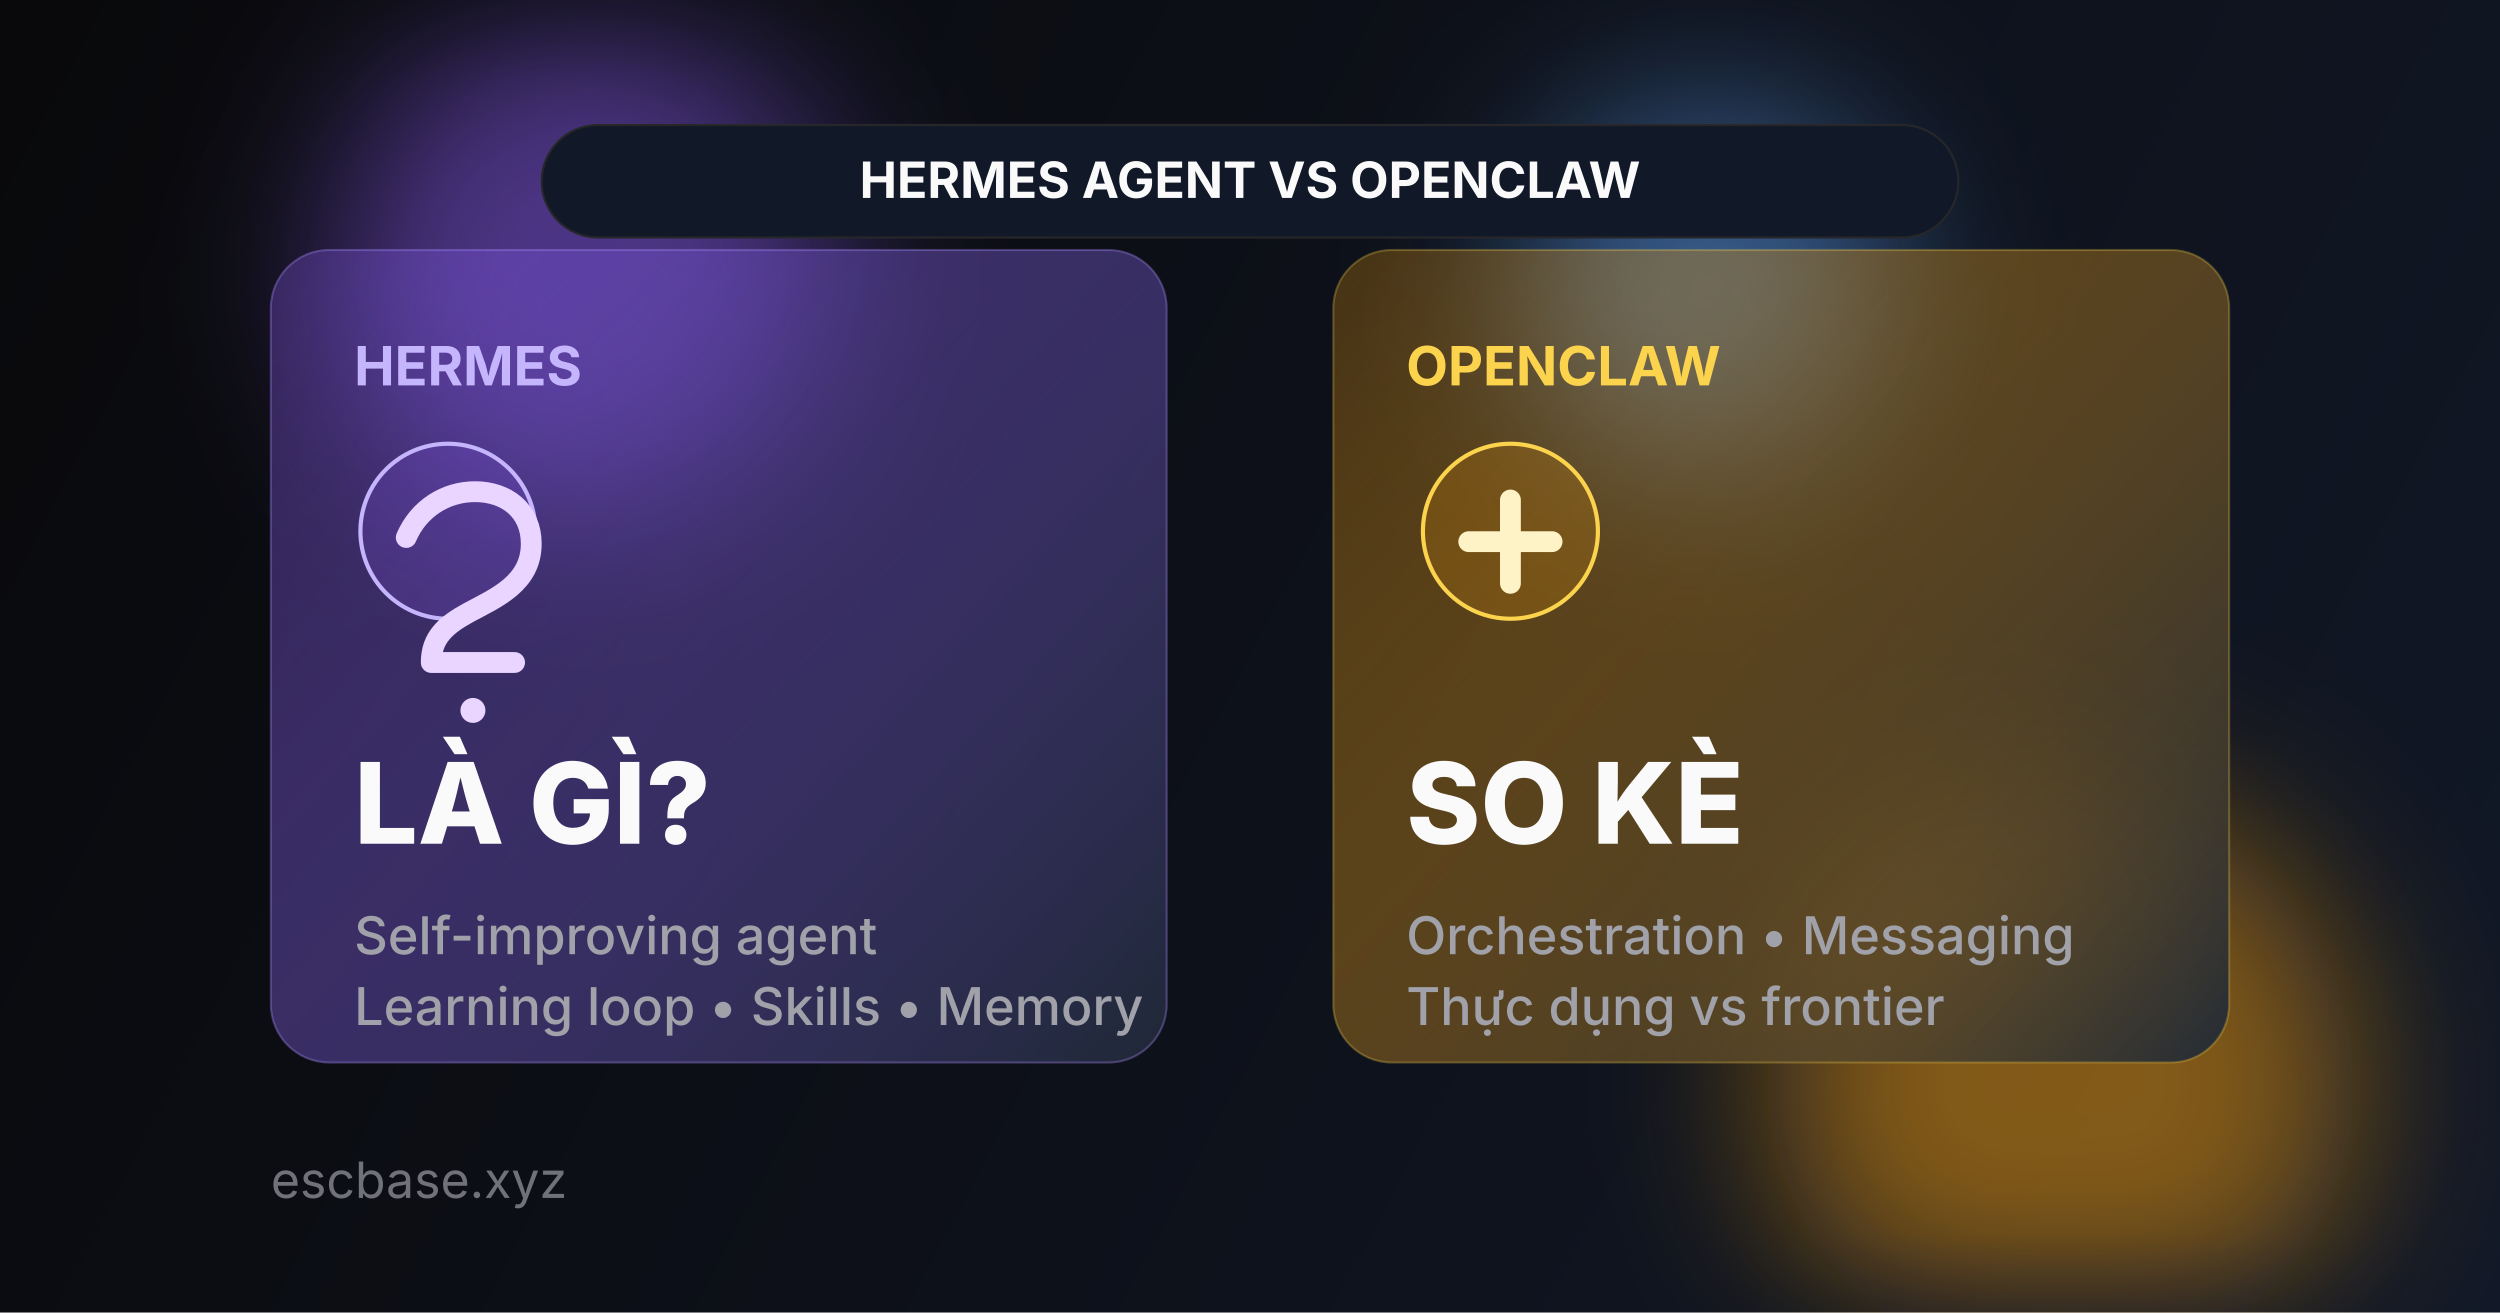
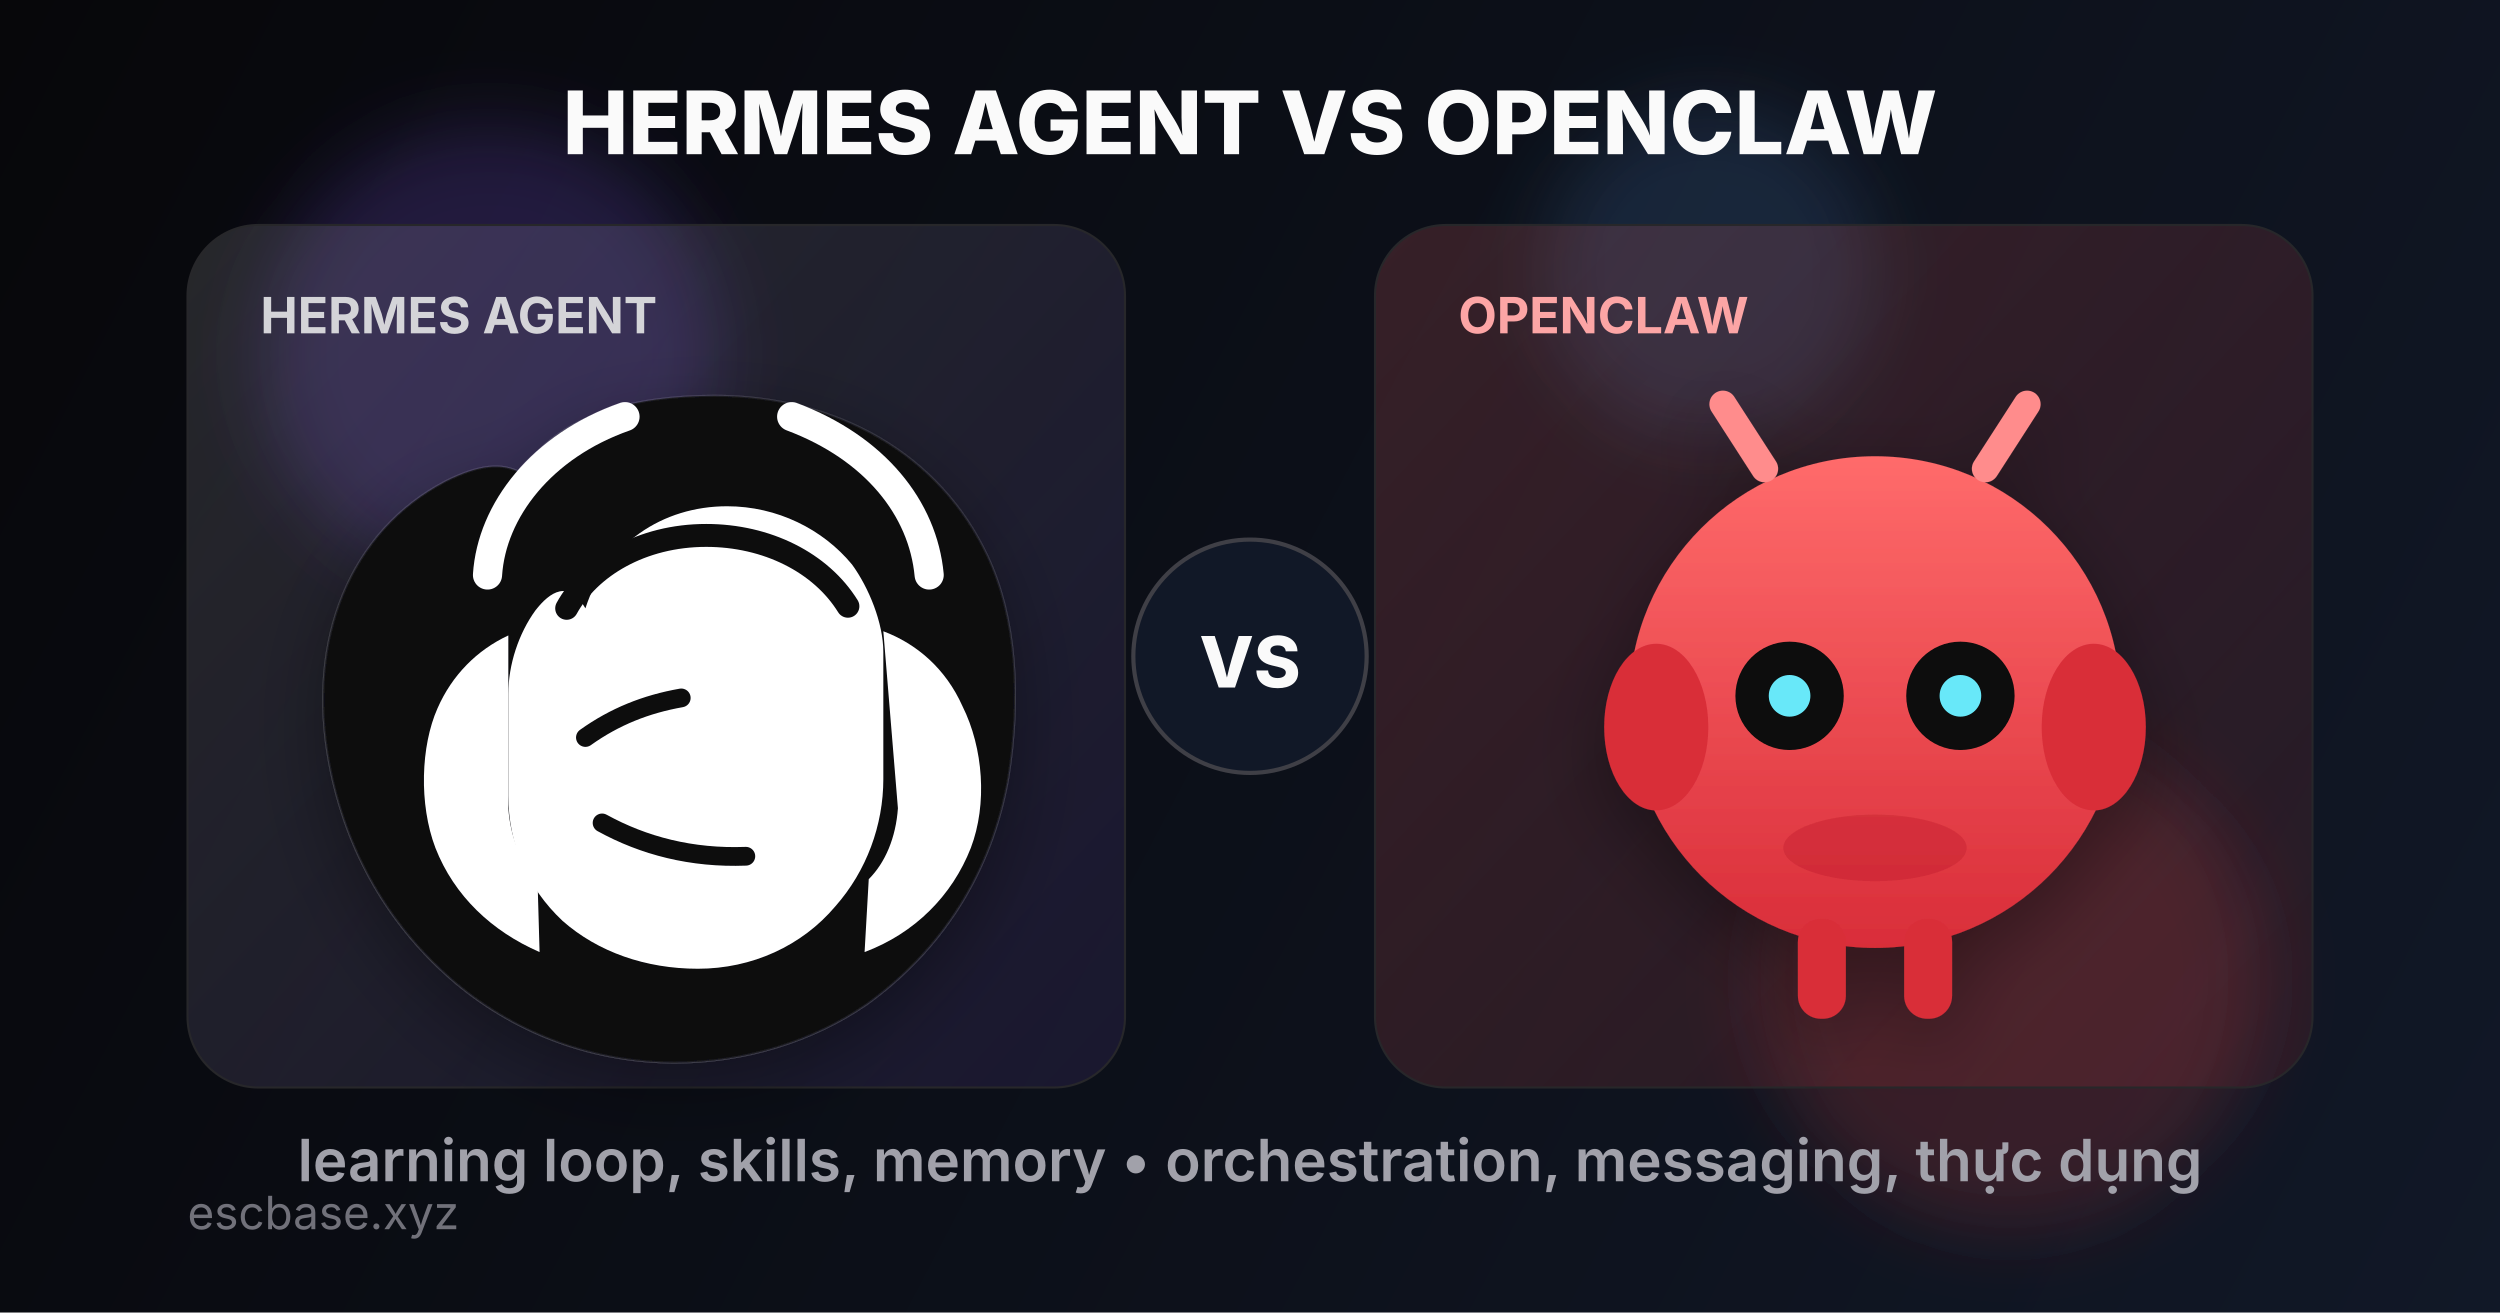
<svg xmlns="http://www.w3.org/2000/svg" width="1200" height="630" viewBox="0 0 1200 630" fill="none">
  <defs>
    <linearGradient id="bg" x1="0" y1="0" x2="1200" y2="630" gradientUnits="userSpaceOnUse">
-       <stop stop-color="#09090B" />
+       <stop stop-color="#07070A" />
      <stop offset="1" stop-color="#111827" />
    </linearGradient>
-     <linearGradient id="cardL" x1="130" y1="120" x2="560" y2="510" gradientUnits="userSpaceOnUse">
-       <stop stop-color="#8B5CF6" stop-opacity="0.28" />
-       <stop offset="1" stop-color="#1F2937" stop-opacity="0.95" />
+     <linearGradient id="leftGlow" x1="120" y1="110" x2="560" y2="520" gradientUnits="userSpaceOnUse">
+       <stop stop-color="#FFFFFF" stop-opacity="0.12" />
+       <stop offset="1" stop-color="#8B5CF6" stop-opacity="0.10" />
    </linearGradient>
-     <linearGradient id="cardR" x1="640" y1="120" x2="1070" y2="510" gradientUnits="userSpaceOnUse">
-       <stop stop-color="#F59E0B" stop-opacity="0.24" />
-       <stop offset="1" stop-color="#1F2937" stop-opacity="0.95" />
+     <linearGradient id="rightGlow" x1="640" y1="110" x2="1080" y2="520" gradientUnits="userSpaceOnUse">
+       <stop stop-color="#F87171" stop-opacity="0.18" />
+       <stop offset="1" stop-color="#EF4444" stop-opacity="0.10" />
    </linearGradient>
-     <filter id="blur" x="0" y="0" width="1200" height="630" filterUnits="userSpaceOnUse">
-       <feGaussianBlur stdDeviation="40" />
+     <linearGradient id="robotBody" x1="0" y1="0" x2="0" y2="1">
+       <stop offset="0" stop-color="#FF6B6B" />
+       <stop offset="1" stop-color="#D92D39" />
+     </linearGradient>
+     <filter id="shadow" x="-50%" y="-50%" width="200%" height="200%">
+       <feDropShadow dx="0" dy="12" stdDeviation="18" flood-color="#000000" flood-opacity="0.35" />
+     </filter>
+     <filter id="softGlow" x="-50%" y="-50%" width="200%" height="200%">
+       <feGaussianBlur stdDeviation="18" />
    </filter>
  </defs>
  <rect width="1200" height="630" fill="url(#bg)" />
-   <g filter="url(#blur)" opacity="0.5">
-     <circle cx="280" cy="130" r="120" fill="#8B5CF6" />
-     <circle cx="990" cy="520" r="140" fill="#F59E0B" />
-     <circle cx="820" cy="140" r="90" fill="#60A5FA" />
+   <circle cx="235" cy="170" r="110" fill="#8B5CF6" fill-opacity="0.20" filter="url(#softGlow)" />
+   <circle cx="965" cy="470" r="120" fill="#EF4444" fill-opacity="0.18" filter="url(#softGlow)" />
+   <circle cx="820" cy="130" r="80" fill="#60A5FA" fill-opacity="0.14" filter="url(#softGlow)" />
+   <rect x="90" y="108" width="450" height="414" rx="34" fill="url(#leftGlow)" stroke="#27272A" />
+   <rect x="660" y="108" width="450" height="414" rx="34" fill="url(#rightGlow)" stroke="#27272A" />
+   <text x="125" y="160" fill="#D4D4D8" font-family="Inter, Arial, sans-serif" font-size="24" font-weight="700">HERMES AGENT</text>
+   <text x="700" y="160" fill="#FCA5A5" font-family="Inter, Arial, sans-serif" font-size="24" font-weight="700">OPENCLAW</text>
+   <g transform="translate(138 190)" filter="url(#shadow)">
+     <path d="M112 37C130 9 166 0 205 0C264 0 313 28 336 77C350 107 352 145 346 183C338 229 314 266 278 292C252 310 219 320 186 320C148 320 111 307 81 282C49 255 28 219 20 176C9 117 30 65 76 41C92 33 103 32 112 37Z" fill="#0B0B0F" stroke="#FFFFFF" stroke-opacity="0.08" />
+     <path d="M143 102C153 71 180 53 211 53C235 53 257 64 271 81C279 92 286 109 286 123V184C286 206 278 228 263 245C247 264 223 275 197 275C172 275 149 267 132 252C115 236 106 215 106 192V143C106 129 111 114 119 103C126 94 135 88 143 102Z" fill="#FFFFFF" />
+     <path d="M106 115C91 122 79 134 72 150C64 168 63 196 71 217C80 240 98 257 121 267L120 232C112 224 107 212 106 198V115Z" fill="#FFFFFF" />
+     <path d="M286 113C302 119 316 131 324 149C334 169 336 196 328 217C319 240 301 258 277 267L279 232C287 224 292 212 293 198L286 113Z" fill="#FFFFFF" />
+     <path d="M134 102C145 82 170 67 201 67C230 67 256 80 269 101" stroke="#0B0B0F" stroke-width="11" stroke-linecap="round" />
+     <path d="M143 164C157 154 172 148 189 145" stroke="#0B0B0F" stroke-width="9" stroke-linecap="round" />
+     <path d="M151 205C171 216 194 222 220 221" stroke="#0B0B0F" stroke-width="9" stroke-linecap="round" />
+     <path d="M96 86C98 55 122 24 162 10" stroke="#FFFFFF" stroke-width="14" stroke-linecap="round" />
+     <path d="M308 86C305 54 282 25 242 10" stroke="#FFFFFF" stroke-width="14" stroke-linecap="round" />
  </g>
-   <rect x="130" y="120" width="430" height="390" rx="28" fill="url(#cardL)" stroke="#A78BFA" stroke-opacity="0.35" />
-   <rect x="640" y="120" width="430" height="390" rx="28" fill="url(#cardR)" stroke="#FCD34D" stroke-opacity="0.28" />
-   <text x="170" y="185" fill="#C4B5FD" font-family="Inter, Arial, sans-serif" font-size="26" font-weight="700">HERMES</text>
-   <text x="675" y="185" fill="#FCD34D" font-family="Inter, Arial, sans-serif" font-size="26" font-weight="700">OPENCLAW</text>
-   <circle cx="215" cy="255" r="42" fill="#8B5CF6" fill-opacity="0.18" stroke="#C4B5FD" stroke-width="2" />
-   <path d="M195 258C201 244 214 236 228 236C243 236 255 245 255 261C255 280 238 287 225 294C214 300 207 306 207 318H247" stroke="#E9D5FF" stroke-width="10" stroke-linecap="round" stroke-linejoin="round" />
-   <circle cx="227" cy="341" r="6" fill="#E9D5FF" />
-   <circle cx="725" cy="255" r="42" fill="#F59E0B" fill-opacity="0.18" stroke="#FCD34D" stroke-width="2" />
-   <path d="M705 260H745M725 240V280" stroke="#FEF3C7" stroke-width="10" stroke-linecap="round" />
-   <text x="170" y="405" fill="#FAFAFA" font-family="Inter, Arial, sans-serif" font-size="54" font-weight="800">LÀ GÌ?</text>
-   <text x="170" y="458" fill="#A1A1AA" font-family="Inter, Arial, sans-serif" font-size="25" font-weight="500">Self-improving agent</text>
-   <text x="170" y="492" fill="#A1A1AA" font-family="Inter, Arial, sans-serif" font-size="25" font-weight="500">Learning loop • Skills • Memory</text>
-   <text x="675" y="405" fill="#FAFAFA" font-family="Inter, Arial, sans-serif" font-size="54" font-weight="800">SO KÈ</text>
-   <text x="675" y="458" fill="#A1A1AA" font-family="Inter, Arial, sans-serif" font-size="25" font-weight="500">Orchestration • Messaging</text>
-   <text x="675" y="492" fill="#A1A1AA" font-family="Inter, Arial, sans-serif" font-size="25" font-weight="500">Thực dụng vs frontier</text>
-   <rect x="260" y="60" width="680" height="54" rx="27" fill="#111827" stroke="#27272A" />
-   <text x="600" y="95" text-anchor="middle" fill="#FAFAFA" font-family="Inter, Arial, sans-serif" font-size="24" font-weight="700">HERMES AGENT VS OPENCLAW</text>
-   <text x="130" y="575" fill="#71717A" font-family="Inter, Arial, sans-serif" font-size="24">escbase.xyz</text>
+   <g>
+     <circle cx="600" cy="315" r="56" fill="#111827" stroke="#3F3F46" stroke-width="2" />
+     <text x="600" y="330" text-anchor="middle" fill="#FAFAFA" font-family="Inter, Arial, sans-serif" font-size="34" font-weight="800">VS</text>
+   </g>
+   <g transform="translate(735 182)" filter="url(#shadow)">
+     <circle cx="165" cy="155" r="118" fill="url(#robotBody)" />
+     <rect x="128" y="259" width="23" height="48" rx="11" fill="#D92D39" />
+     <rect x="179" y="259" width="23" height="48" rx="11" fill="#D92D39" />
+     <ellipse cx="60" cy="167" rx="25" ry="40" fill="#D92D39" />
+     <ellipse cx="270" cy="167" rx="25" ry="40" fill="#D92D39" />
+     <path d="M112 43L92 12" stroke="#FF8C8C" stroke-width="13" stroke-linecap="round" />
+     <path d="M218 43L238 12" stroke="#FF8C8C" stroke-width="13" stroke-linecap="round" />
+     <circle cx="124" cy="152" r="26" fill="#0A0A0A" />
+     <circle cx="206" cy="152" r="26" fill="#0A0A0A" />
+     <circle cx="124" cy="152" r="10" fill="#67E8F9" />
+     <circle cx="206" cy="152" r="10" fill="#67E8F9" />
+     <ellipse cx="165" cy="225" rx="44" ry="16" fill="#C51F30" fill-opacity="0.45" />
+   </g>
+   <text x="600" y="74" text-anchor="middle" fill="#FAFAFA" font-family="Inter, Arial, sans-serif" font-size="42" font-weight="800">HERMES AGENT VS OPENCLAW</text>
+   <text x="600" y="567" text-anchor="middle" fill="#A1A1AA" font-family="Inter, Arial, sans-serif" font-size="28" font-weight="600">learning loop, skills, memory  •  orchestration, messaging, thực dụng</text>
+   <text x="90" y="590" fill="#71717A" font-family="Inter, Arial, sans-serif" font-size="22">escbase.xyz</text>
</svg>
